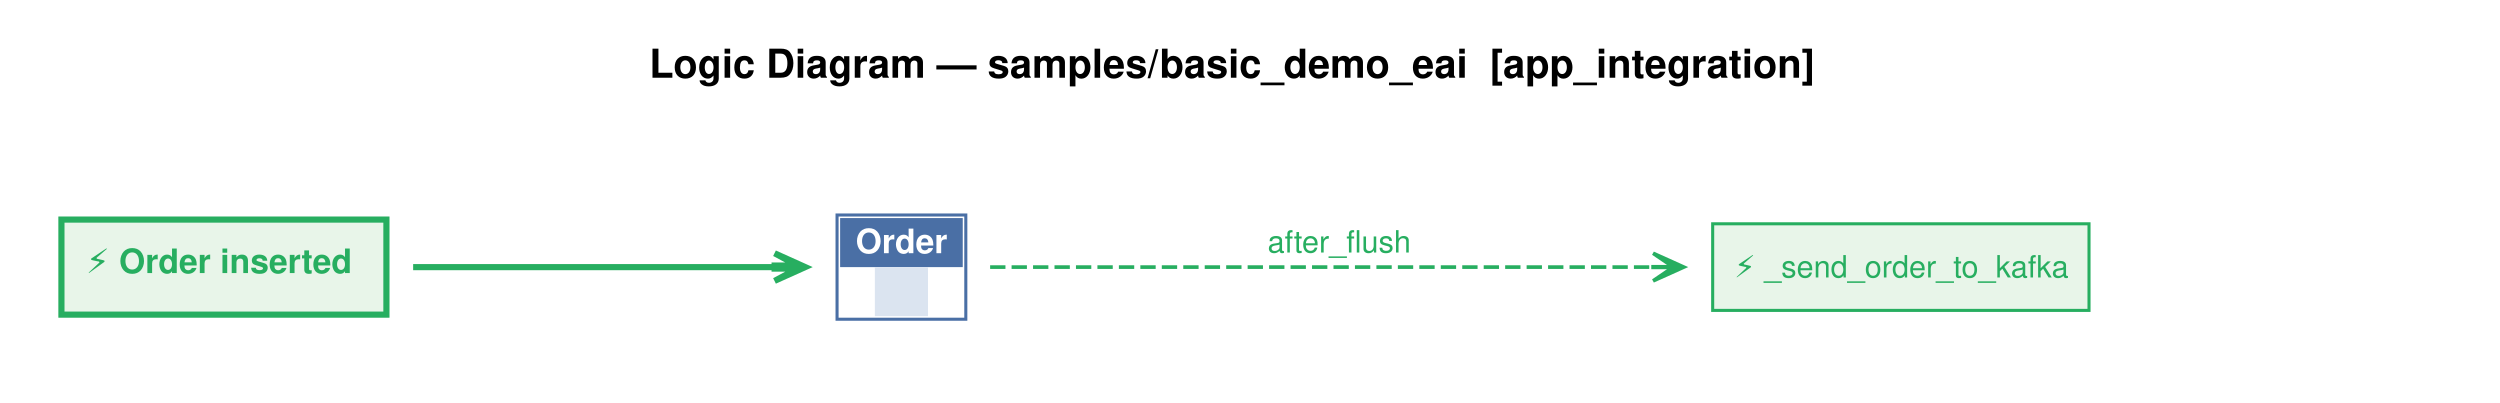
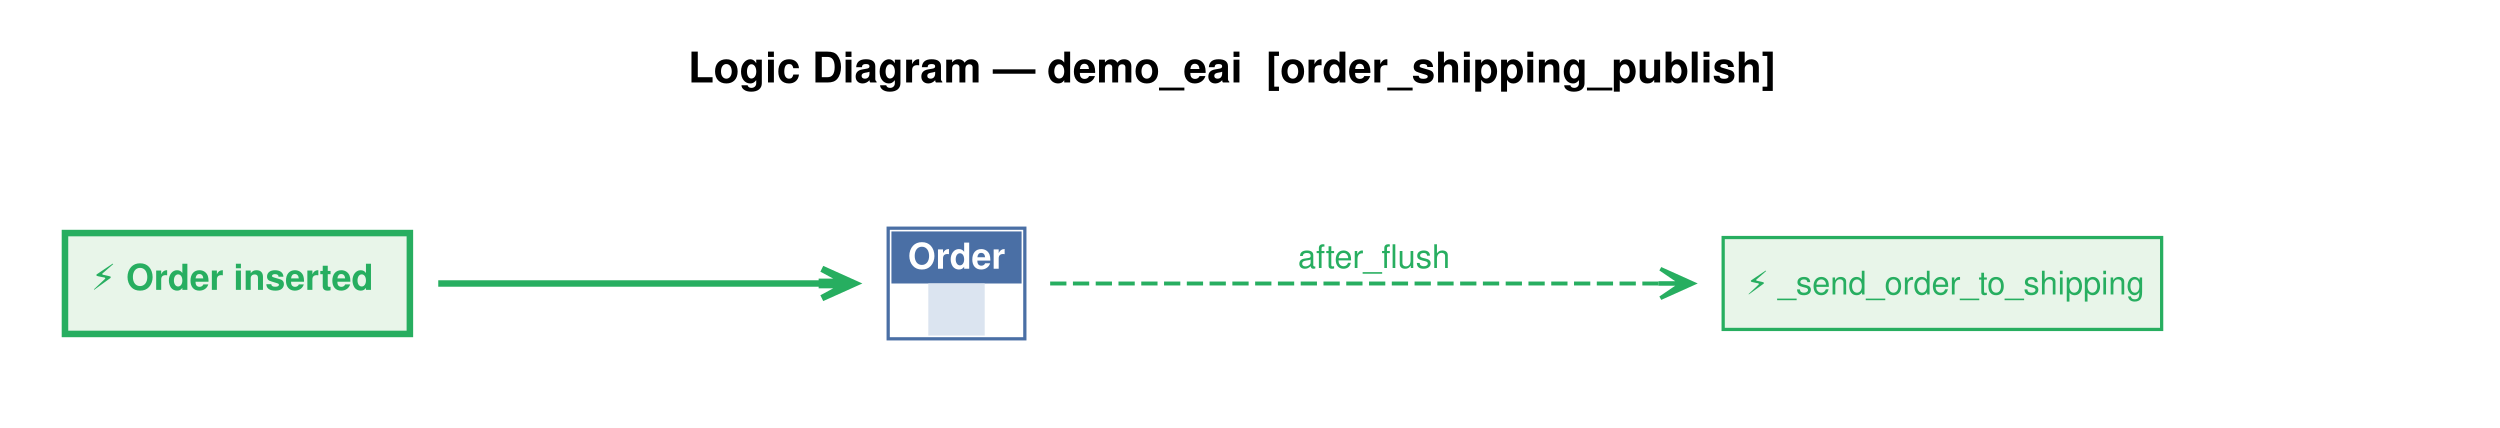
- <svg xmlns="http://www.w3.org/2000/svg" width="813pt" height="131pt" viewBox="18.80 18.80 813.40 131.40">
+ <svg xmlns="http://www.w3.org/2000/svg" width="766pt" height="131pt" viewBox="18.80 18.80 766.40 131.40">
  <g id="graph0" class="graph" transform="scale(1 1) rotate(0) translate(28.8 140.05)">
-     <polygon fill="white" stroke="none" points="-28.8,28.8 -28.8,-140.05 821.8,-140.05 821.8,28.8 -28.8,28.8" />
-     <text xml:space="preserve" text-anchor="start" x="200.75" y="-95.9" font-family="Helvetica,sans-Serif" font-weight="bold" font-size="13.00">Logic Diagram — samples/basic_demo_eai  [app_integration]</text>
+     <polygon fill="white" stroke="none" points="-28.8,28.8 -28.8,-140.05 774.8,-140.05 774.8,28.8 -28.8,28.8" />
+     <text xml:space="preserve" text-anchor="start" x="200.5" y="-95.9" font-family="Helvetica,sans-Serif" font-weight="bold" font-size="13.00">Logic Diagram — demo_eai  [order_shipping_publish]</text>
    <g id="clust2" class="cluster">
</g>
    <g id="node1" class="node">
      <polygon fill="#e8f5e9" stroke="none" points="8,-17.62 8,-50.62 116,-50.62 116,-17.62 8,-17.62" />
      <text xml:space="preserve" text-anchor="start" x="17" y="-32.17" font-family="Helvetica,sans-Serif" font-weight="bold" font-size="11.00" fill="#27ae60">⚡ Order inserted</text>
      <polygon fill="none" stroke="#27ae60" stroke-width="2" points="9,-18.62 9,-49.62 115,-49.62 115,-18.62 9,-18.62" />
    </g>
    <g id="node2" class="node">
      <polygon fill="#4a6fa5" stroke="none" points="263,-34.12 263,-50.12 303,-50.12 303,-34.12 263,-34.12" />
      <text xml:space="preserve" text-anchor="start" x="265" y="-38.67" font-family="Helvetica,sans-Serif" font-weight="bold" font-size="11.00" fill="white"> Order </text>
      <polygon fill="#dbe4f0" stroke="none" points="274.33,-18.12 274.33,-34.12 291.67,-34.12 291.67,-18.12 274.33,-18.12" />
      <text xml:space="preserve" text-anchor="start" x="280" y="-23.12" font-family="Helvetica,sans-Serif" font-size="11.00" fill="#1a1a2e">  </text>
      <polygon fill="none" stroke="#4a6fa5" points="262,-17.12 262,-51.12 304,-51.12 304,-17.12 262,-17.12" />
    </g>
    <g id="edge1" class="edge">
      <path fill="none" stroke="#27ae60" stroke-width="2" d="M123.72,-34.12C163.1,-34.12 202.47,-34.12 241.85,-34.12" />
      <polygon fill="#27ae60" stroke="#27ae60" stroke-width="2" points="251.63,-34.13 241.63,-38.63 249.07,-34.63 241.63,-34.63 241.63,-34.13 241.63,-33.63 249.07,-33.63 241.63,-29.63 251.63,-34.13" />
    </g>
    <g id="node3" class="node">
-       <polygon fill="#e8f5e9" stroke="none" points="547.62,-20 547.62,-48.25 670.38,-48.25 670.38,-20 547.62,-20" />
-       <text xml:space="preserve" text-anchor="start" x="554.62" y="-30.75" font-family="Helvetica,sans-Serif" font-size="10.00" fill="#27ae60">⚡ _send_order_to_kafka</text>
-       <polygon fill="none" stroke="#27ae60" points="547.62,-20 547.62,-48.25 670.38,-48.25 670.38,-20 547.62,-20" />
+       <polygon fill="#e8f5e9" stroke="none" points="518.62,-20 518.62,-48.25 653.38,-48.25 653.38,-20 518.62,-20" />
+       <text xml:space="preserve" text-anchor="start" x="525.62" y="-30.75" font-family="Helvetica,sans-Serif" font-size="10.00" fill="#27ae60">⚡ _send_order_to_shipping</text>
+       <polygon fill="none" stroke="#27ae60" points="518.62,-20 518.62,-48.25 653.38,-48.25 653.38,-20 518.62,-20" />
    </g>
    <g id="edge2" class="edge">
-       <path fill="none" stroke="#27ae60" stroke-width="1.2" stroke-dasharray="5,2" d="M311.93,-34.12C360.08,-34.12 458.3,-34.12 528.62,-34.12" />
-       <polygon fill="#27ae60" stroke="#27ae60" stroke-width="1.2" points="538.19,-34.13 528.19,-38.63 534.66,-34.23 528.19,-34.23 528.19,-34.13 528.19,-34.03 534.66,-34.03 528.19,-29.63 538.19,-34.13" />
-       <text xml:space="preserve" text-anchor="middle" x="425.81" y="-38.88" font-family="Helvetica,sans-Serif" font-size="10.00" fill="#27ae60">after_flush</text>
+       <path fill="none" stroke="#27ae60" stroke-width="1.2" stroke-dasharray="5,2" d="M311.78,-34.12C354.49,-34.12 436.42,-34.12 499.64,-34.12" />
+       <polygon fill="#27ae60" stroke="#27ae60" stroke-width="1.2" points="509.35,-34.13 499.35,-38.63 505.82,-34.23 499.35,-34.23 499.35,-34.13 499.35,-34.03 505.82,-34.03 499.35,-29.63 509.35,-34.13" />
+       <text xml:space="preserve" text-anchor="middle" x="411.31" y="-38.88" font-family="Helvetica,sans-Serif" font-size="10.00" fill="#27ae60">after_flush</text>
    </g>
  </g>
</svg>
